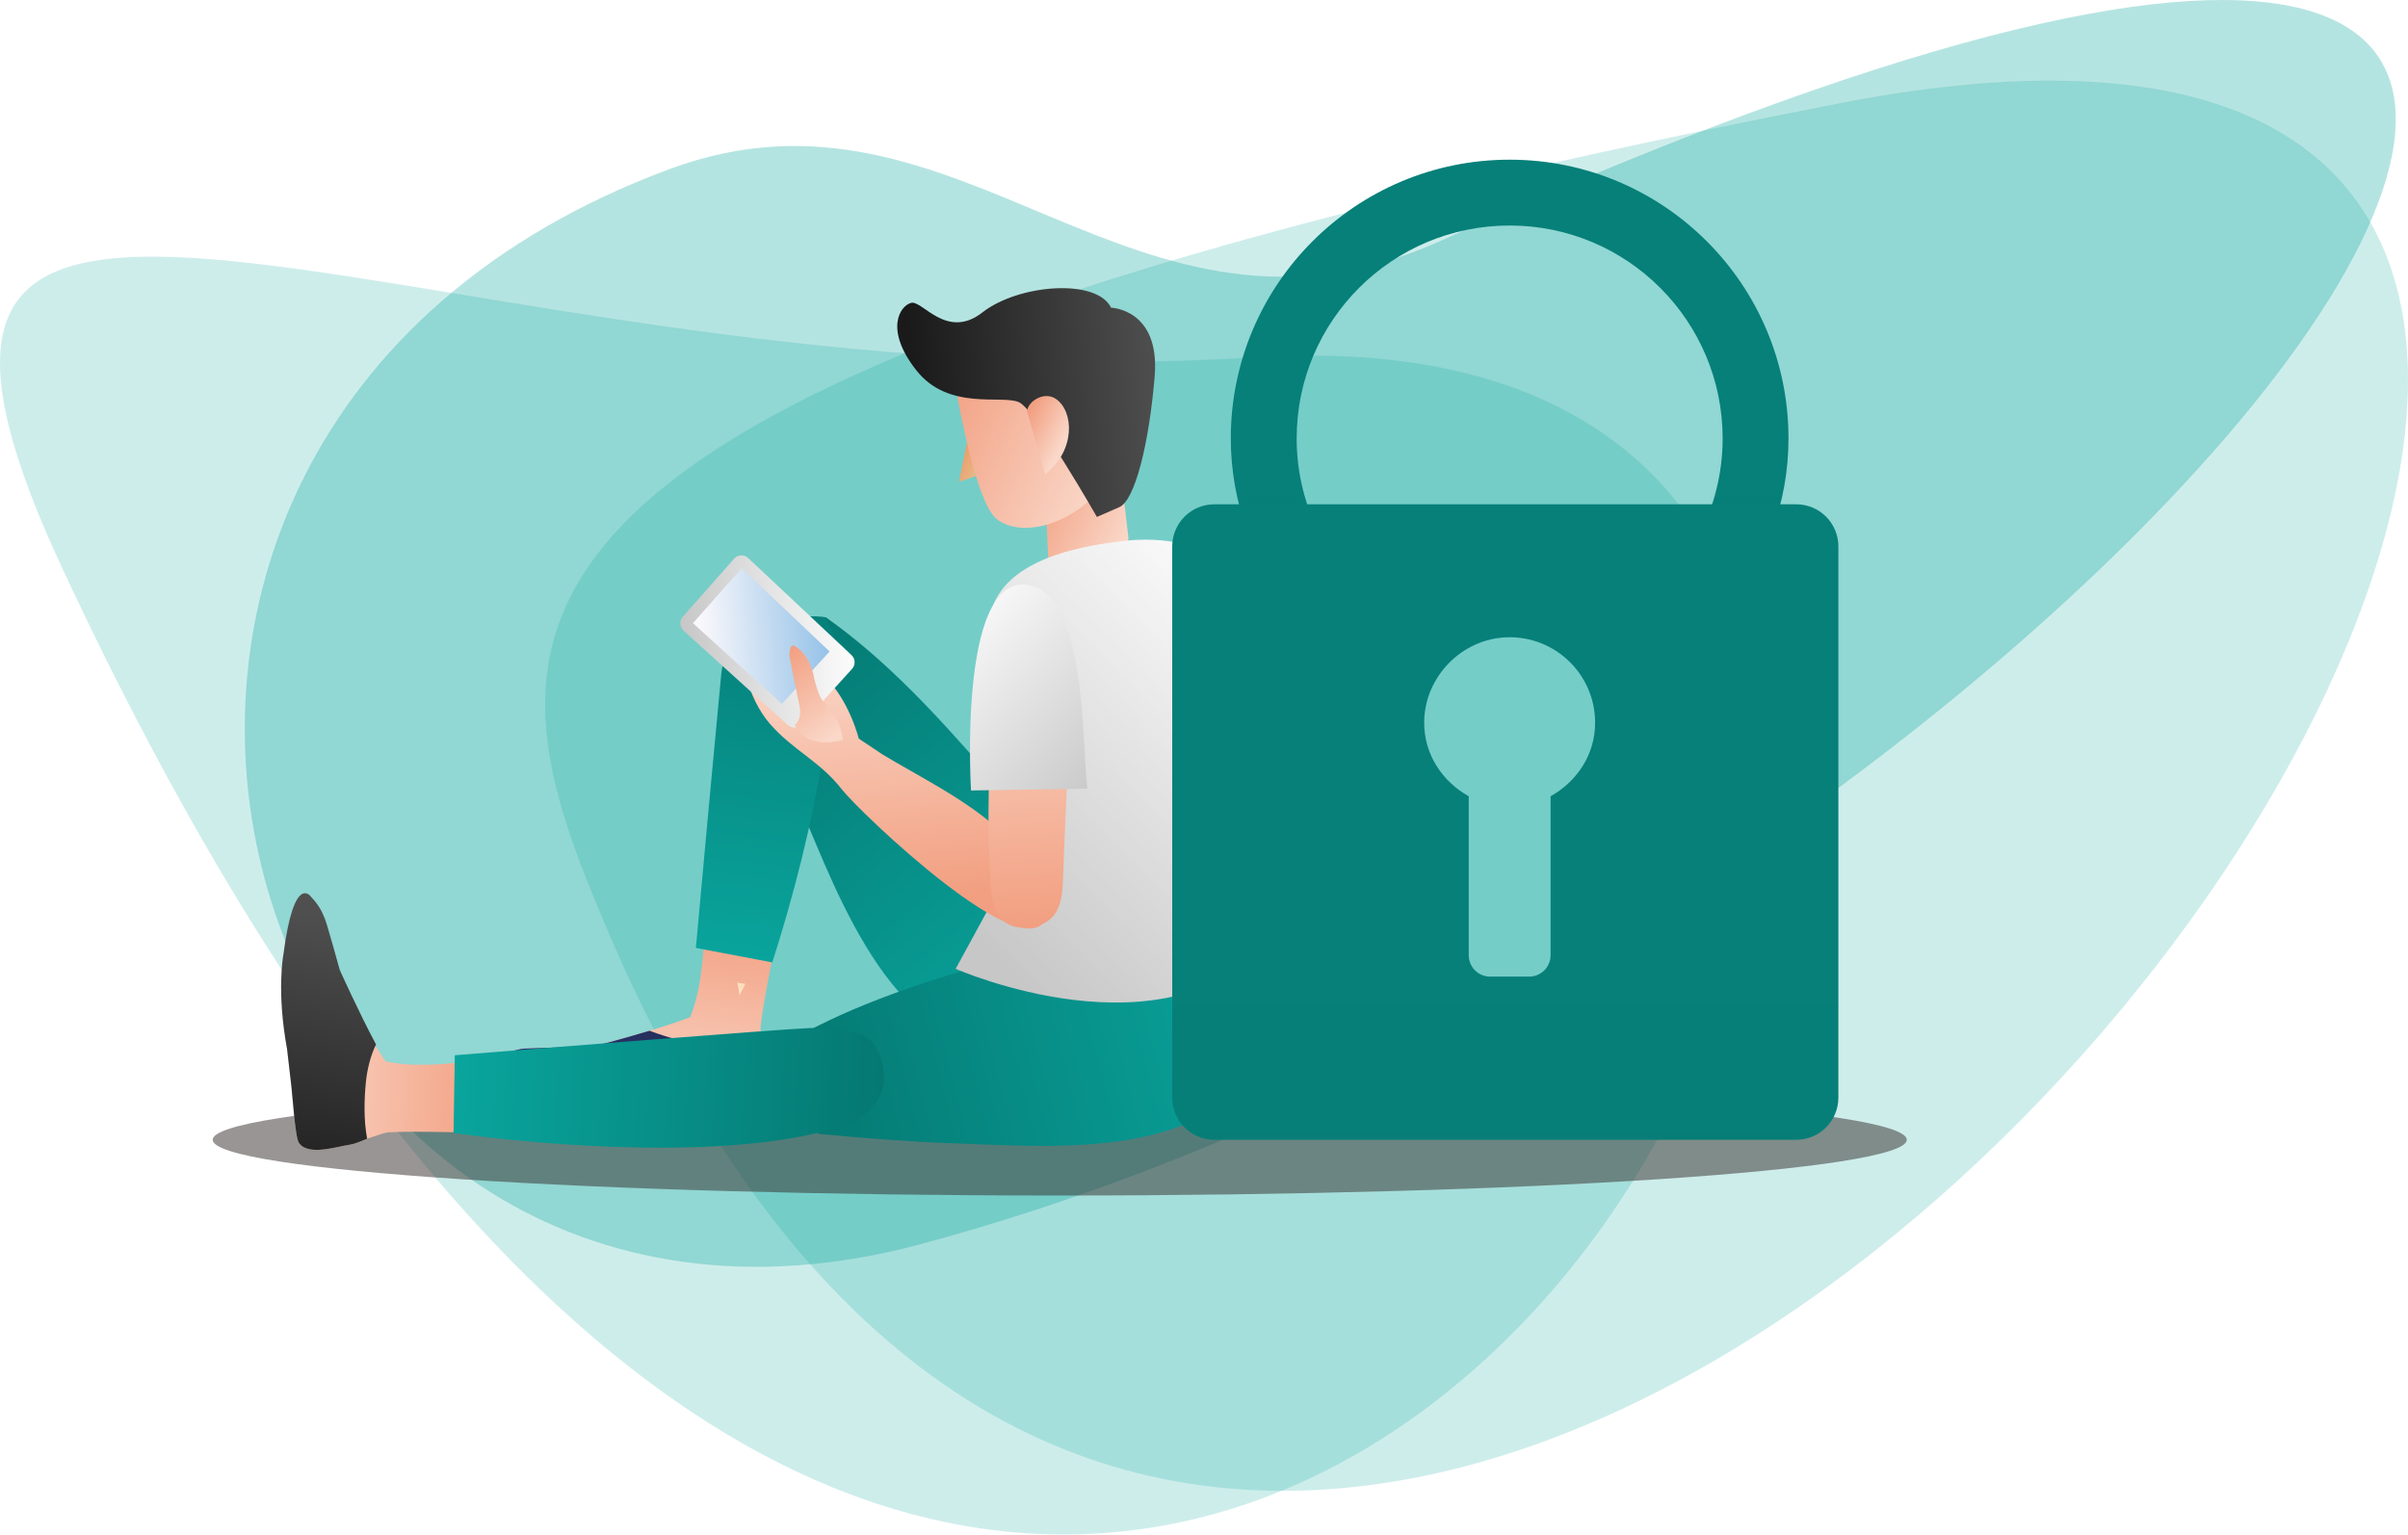
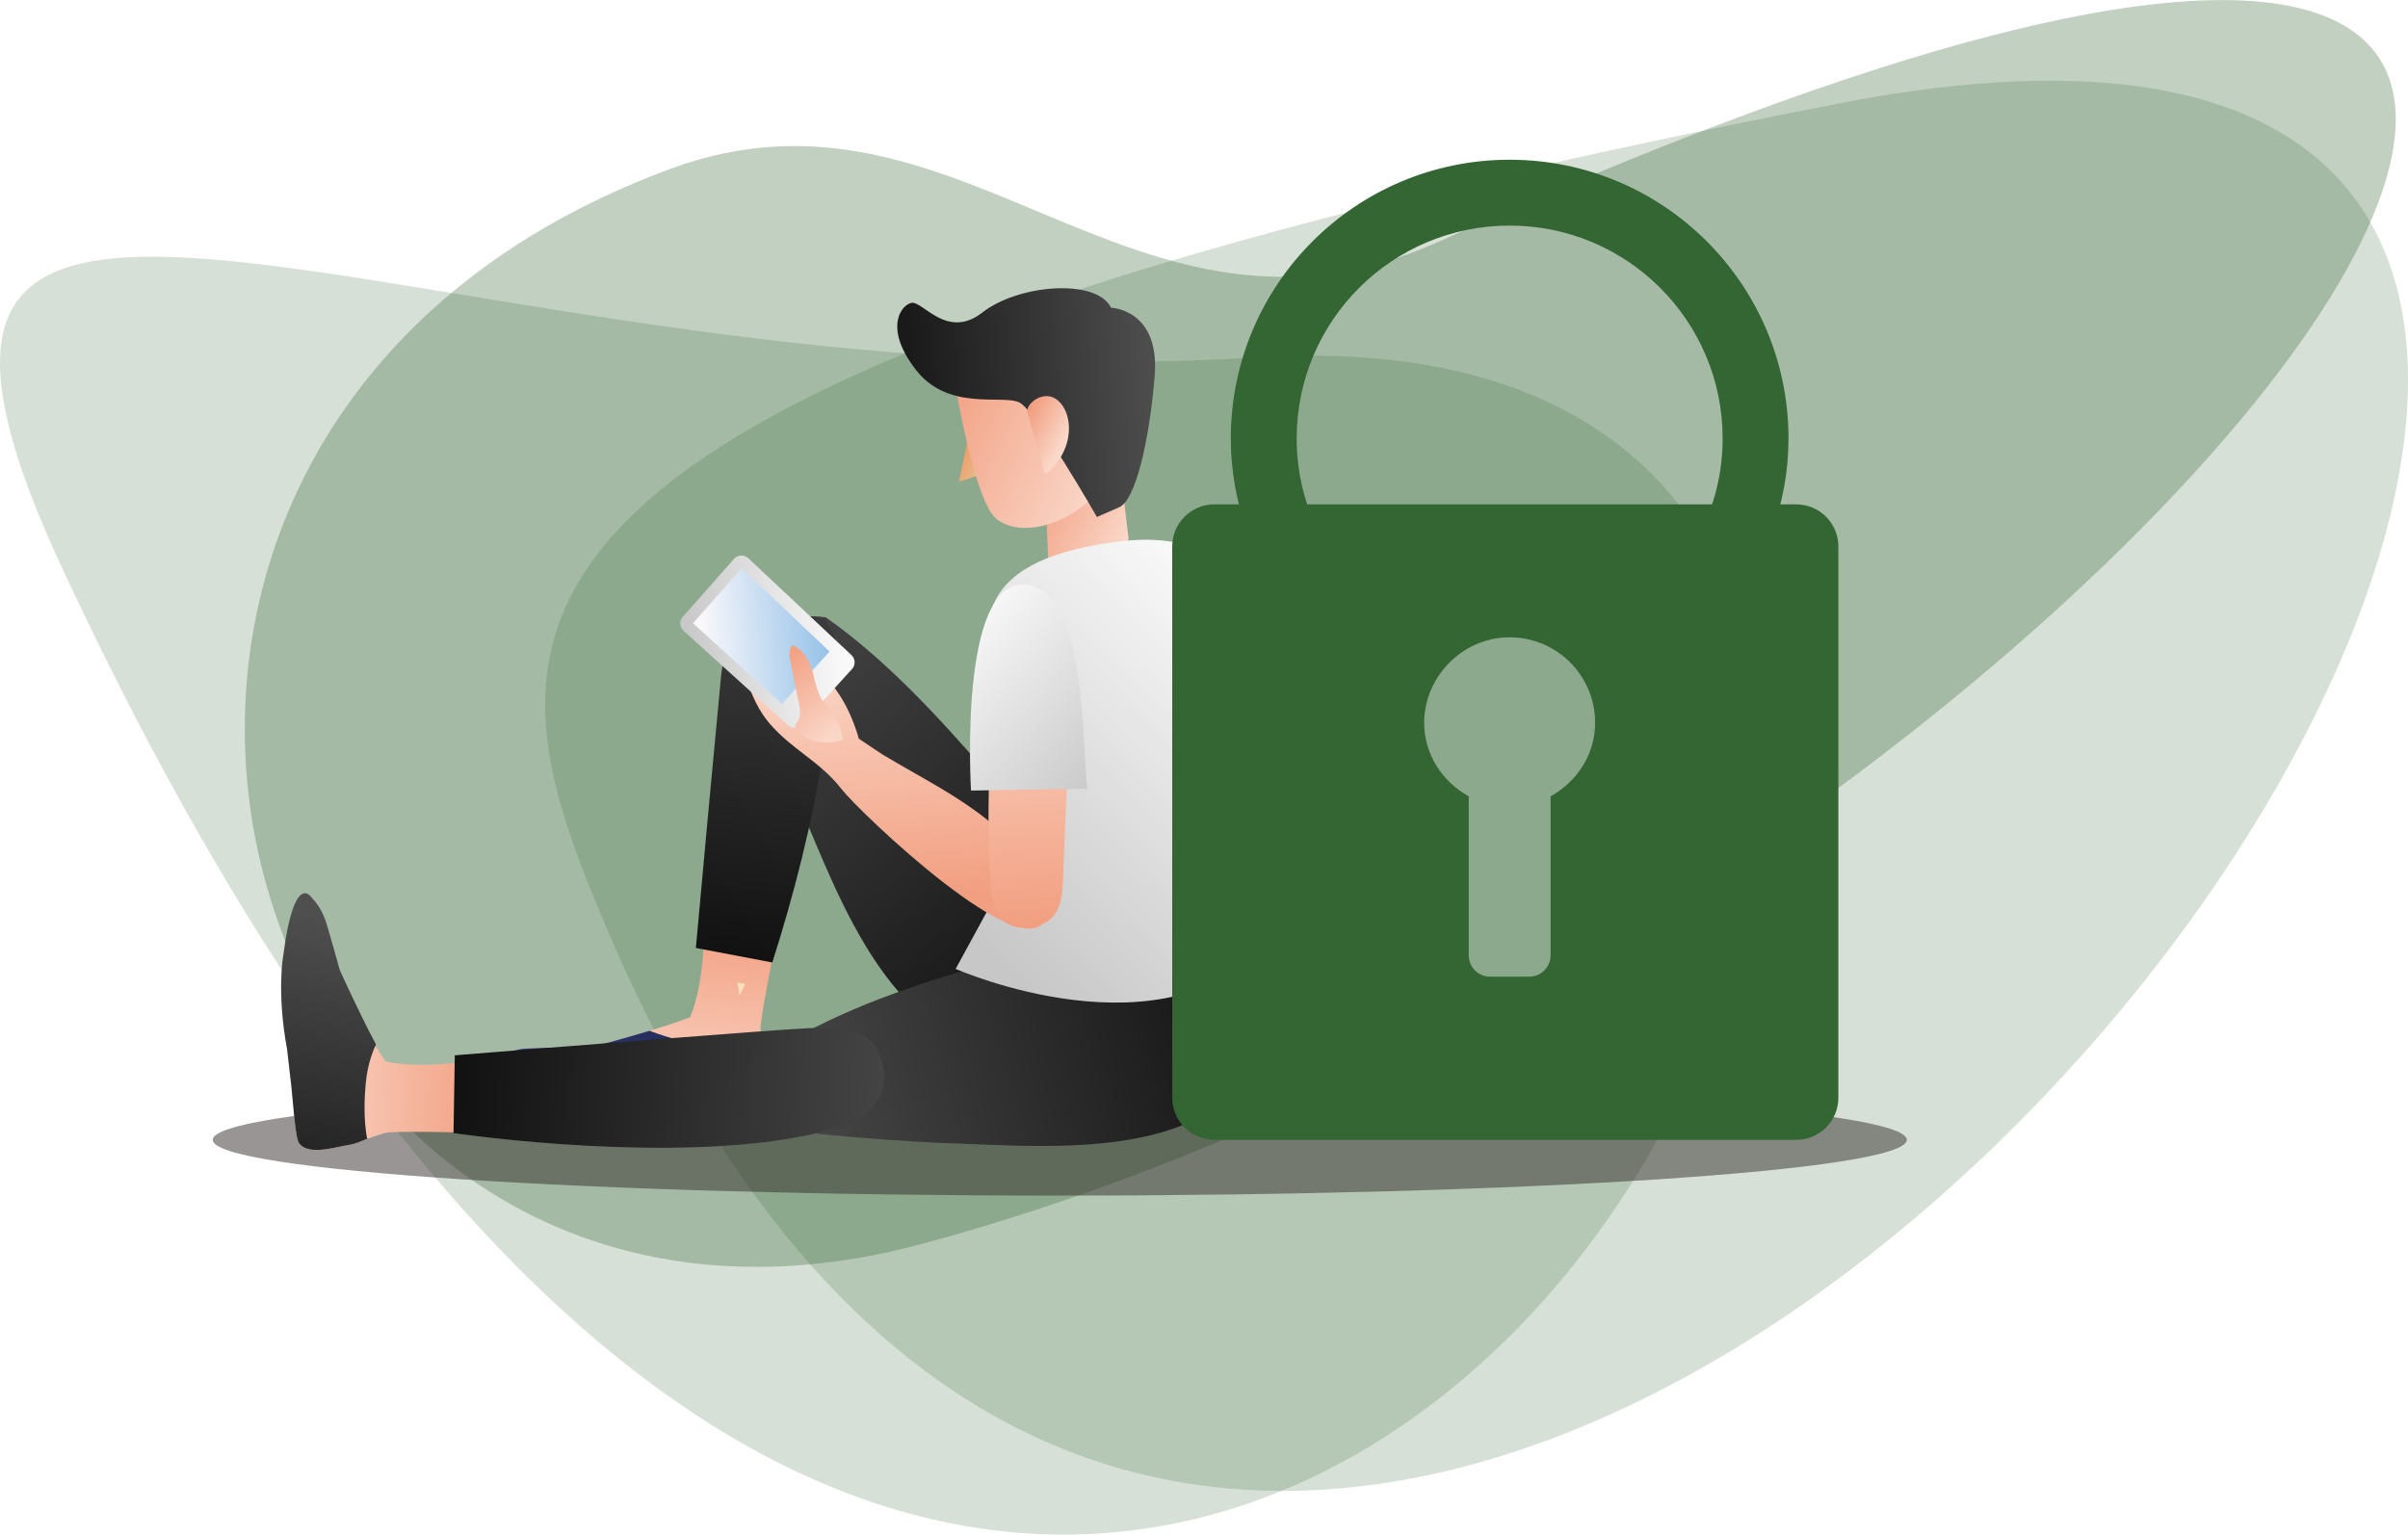
- <svg xmlns="http://www.w3.org/2000/svg" xmlns:xlink="http://www.w3.org/1999/xlink" xml:space="preserve" width="112.634mm" height="71.793mm" version="1.1" style="shape-rendering:geometricPrecision; text-rendering:geometricPrecision; image-rendering:optimizeQuality; fill-rule:evenodd; clip-rule:evenodd" viewBox="0 0 37603.65 23968.66">
+ <svg xmlns="http://www.w3.org/2000/svg" xmlns:xlink="http://www.w3.org/1999/xlink" xml:space="preserve" width="3.092in" height="1.971in" version="1.1" style="shape-rendering:geometricPrecision; text-rendering:geometricPrecision; image-rendering:optimizeQuality; fill-rule:evenodd; clip-rule:evenodd" viewBox="0 0 10383.87 6618.72">
  <defs>
    <style type="text/css">
   
+     .fil24 {fill:#336633}
    .fil6 {fill:#FCE0BE;fill-rule:nonzero}
-     .fil1 {fill:#09A59D;fill-opacity:0.2}
-     .fil0 {fill:#09A59D;fill-opacity:0.302}
+     .fil1 {fill:#336633;fill-opacity:0.2}
+     .fil0 {fill:#336633;fill-opacity:0.302}
    .fil2 {fill:#332C2B;fill-rule:nonzero;fill-opacity:0.502}
-     .fil17 {fill:url(#id0)}
-     .fil25 {fill:url(#id1)}
-     .fil24 {fill:url(#id2)}
-     .fil5 {fill:url(#id3)}
-     .fil13 {fill:url(#id4)}
-     .fil22 {fill:url(#id5)}
+     .fil15 {fill:url(#id0)}
+     .fil14 {fill:url(#id1)}
+     .fil17 {fill:url(#id2)}
+     .fil23 {fill:url(#id3)}
+     .fil9 {fill:url(#id4)}
+     .fil5 {fill:url(#id5)}
    .fil10 {fill:url(#id6)}
    .fil16 {fill:url(#id7)}
-     .fil8 {fill:url(#id8)}
-     .fil19 {fill:url(#id9)}
-     .fil15 {fill:url(#id10)}
-     .fil23 {fill:url(#id11)}
-     .fil18 {fill:url(#id12)}
-     .fil9 {fill:url(#id13)}
-     .fil20 {fill:url(#id14)}
-     .fil14 {fill:url(#id15)}
-     .fil3 {fill:url(#id16)}
+     .fil19 {fill:url(#id8)}
+     .fil20 {fill:url(#id9)}
+     .fil21 {fill:url(#id10)}
+     .fil12 {fill:url(#id11)}
+     .fil3 {fill:url(#id12)}
+     .fil4 {fill:url(#id13)}
+     .fil8 {fill:url(#id14)}
+     .fil22 {fill:url(#id15)}
+     .fil13 {fill:url(#id16)}
    .fil11 {fill:url(#id17)}
-     .fil4 {fill:url(#id18)}
-     .fil7 {fill:url(#id19)}
-     .fil12 {fill:url(#id20)}
-     .fil21 {fill:url(#id21)}
+     .fil7 {fill:url(#id18)}
+     .fil18 {fill:url(#id19)}
   
  </style>
-     <linearGradient id="id0" gradientUnits="userSpaceOnUse" x1="10842.91" y1="10014.84" x2="12930.11" y2="9857.03">
+     <linearGradient id="id0" gradientUnits="userSpaceOnUse" x1="3811.45" y1="2796.86" x2="3905.92" y2="3867.73">
+       <stop offset="0" style="stop-opacity:1; stop-color:#FAD8C9" />
+       <stop offset="1" style="stop-opacity:1; stop-color:#F29F81" />
+     </linearGradient>
+     <linearGradient id="id1" gradientUnits="userSpaceOnUse" x1="4133.55" y1="3978.41" x2="5484.91" y2="2587.81">
+       <stop offset="0" style="stop-opacity:1; stop-color:#C7C7C7" />
+       <stop offset="1" style="stop-opacity:1; stop-color:#FCFCFC" />
+     </linearGradient>
+     <linearGradient id="id2" gradientUnits="userSpaceOnUse" x1="2994.16" y1="2765.5" x2="3570.52" y2="2721.92">
      <stop offset="0" style="stop-opacity:1; stop-color:#FAF8FB" />
      <stop offset="0.051" style="stop-opacity:1; stop-color:#FAF8FB" />
      <stop offset="1" style="stop-opacity:1; stop-color:#95C2E8" />
    </linearGradient>
-     <linearGradient id="id1" gradientUnits="userSpaceOnUse" x1="23506.9" y1="14716.52" x2="23506.9" y2="22638.01">
-       <stop offset="0" style="stop-opacity:1; stop-color:#068079" />
-       <stop offset="1" style="stop-opacity:1; stop-color:#067C75" />
+     <linearGradient id="id3" gradientUnits="userSpaceOnUse" x1="1956.84" y1="4602.04" x2="3801.92" y2="4704.27">
+       <stop offset="0" style="stop-opacity:1; stop-color:#111111" />
+       <stop offset="1" style="stop-opacity:1; stop-color:#444444" />
    </linearGradient>
-     <linearGradient id="id2" gradientUnits="userSpaceOnUse" x1="23574.88" y1="6285.49" x2="23574.88" y2="9230.95">
-       <stop offset="0" style="stop-opacity:1; stop-color:#068079" />
-       <stop offset="1" style="stop-opacity:1; stop-color:#067F78" />
+     <linearGradient id="id4" gradientUnits="userSpaceOnUse" x1="4255.28" y1="2014.32" x2="4133.57" y2="1955.82">
+       <stop offset="0" style="stop-opacity:1; stop-color:#E5C094" />
+       <stop offset="1" style="stop-opacity:1; stop-color:#EE9962" />
    </linearGradient>
-     <linearGradient id="id3" gradientUnits="userSpaceOnUse" x1="9875.42" y1="17328.85" x2="10254.02" y2="14192.96">
-       <stop offset="0" style="stop-opacity:1; stop-color:#FAD8C9" />
-       <stop offset="1" style="stop-opacity:1; stop-color:#F29F81" />
+     <linearGradient id="id5" gradientUnits="userSpaceOnUse" xlink:href="#id0" x1="2726.99" y1="4785.18" x2="2831.55" y2="3919.26">
+   </linearGradient>
+     <linearGradient id="id6" gradientUnits="userSpaceOnUse" xlink:href="#id0" x1="4908.11" y1="2238.09" x2="4496.56" y2="2044.14">
+   </linearGradient>
+     <linearGradient id="id7" gradientUnits="userSpaceOnUse" xlink:href="#id1" x1="2946.03" y1="2794.67" x2="3672.19" y2="2739.79">
+   </linearGradient>
+     <linearGradient id="id8" gradientUnits="userSpaceOnUse" xlink:href="#id0" x1="4388.9" y1="2769.18" x2="4479.02" y2="3987.91">
+   </linearGradient>
+     <linearGradient id="id9" gradientUnits="userSpaceOnUse" xlink:href="#id1" x1="4794.55" y1="3385.52" x2="4048.83" y2="2687.96">
+   </linearGradient>
+     <linearGradient id="id10" gradientUnits="userSpaceOnUse" xlink:href="#id0" x1="1251.07" y1="4489.7" x2="2136.1" y2="4538.8">
+   </linearGradient>
+     <linearGradient id="id11" gradientUnits="userSpaceOnUse" x1="4970.85" y1="1731.67" x2="3948.22" y2="1810.96">
+       <stop offset="0" style="stop-opacity:1; stop-color:#4D4D4D" />
+       <stop offset="1" style="stop-opacity:1; stop-color:#1A1A1A" />
    </linearGradient>
-     <linearGradient id="id4" gradientUnits="userSpaceOnUse" xlink:href="#id3" x1="16573.63" y1="6970.77" x2="15956.86" y2="6645.86">
+     <linearGradient id="id12" gradientUnits="userSpaceOnUse" xlink:href="#id3" x1="4562.41" y1="4430.5" x2="3240.09" y2="2841.84">
  </linearGradient>
-     <linearGradient id="id5" gradientUnits="userSpaceOnUse" x1="5481.43" y1="14374.91" x2="4857.12" y2="17894.27">
+     <linearGradient id="id13" gradientUnits="userSpaceOnUse" xlink:href="#id3" x1="5491.17" y1="4285.74" x2="3515.54" y2="4789.99">
+   </linearGradient>
+     <linearGradient id="id14" gradientUnits="userSpaceOnUse" xlink:href="#id3" x1="3200.27" y1="4135.07" x2="3421.5" y2="2350.69">
+   </linearGradient>
+     <linearGradient id="id15" gradientUnits="userSpaceOnUse" x1="1513.64" y1="3969.49" x2="1341.24" y2="4941.32">
      <stop offset="0" style="stop-opacity:1; stop-color:#4F4F4F" />
      <stop offset="1" style="stop-opacity:1; stop-color:#262626" />
    </linearGradient>
-     <linearGradient id="id6" gradientUnits="userSpaceOnUse" xlink:href="#id3" x1="17773.98" y1="8104.91" x2="16283.64" y2="7402.58">
+     <linearGradient id="id16" gradientUnits="userSpaceOnUse" xlink:href="#id0" x1="4576.65" y1="1924.91" x2="4406.32" y2="1835.19">
  </linearGradient>
-     <linearGradient id="id7" gradientUnits="userSpaceOnUse" x1="10668.63" y1="10120.44" x2="13298.33" y2="9921.73">
-       <stop offset="0" style="stop-opacity:1; stop-color:#C7C7C7" />
-       <stop offset="1" style="stop-opacity:1; stop-color:#FCFCFC" />
-     </linearGradient>
-     <linearGradient id="id8" gradientUnits="userSpaceOnUse" x1="11589.31" y1="14974.52" x2="12390.53" y2="8512.62">
-       <stop offset="0" style="stop-opacity:1; stop-color:#09A49C" />
-       <stop offset="1" style="stop-opacity:1; stop-color:#057973" />
-     </linearGradient>
-     <linearGradient id="id9" gradientUnits="userSpaceOnUse" xlink:href="#id3" x1="15893.76" y1="10028.1" x2="16220.07" y2="14441.62">
+     <linearGradient id="id17" gradientUnits="userSpaceOnUse" xlink:href="#id0" x1="4836.75" y1="1947.64" x2="4077.53" y2="1603.71">
  </linearGradient>
-     <linearGradient id="id10" gradientUnits="userSpaceOnUse" xlink:href="#id3" x1="13802.58" y1="10128.35" x2="14144.72" y2="14006.4">
-   </linearGradient>
-     <linearGradient id="id11" gradientUnits="userSpaceOnUse" x1="7086.42" y1="16665.61" x2="13768.1" y2="17035.82">
-       <stop offset="0" style="stop-opacity:1; stop-color:#09A59D" />
-       <stop offset="1" style="stop-opacity:1; stop-color:#057872" />
-     </linearGradient>
-     <linearGradient id="id12" gradientUnits="userSpaceOnUse" xlink:href="#id3" x1="13062.79" y1="11490.19" x2="12126.85" y2="10265.8">
-   </linearGradient>
-     <linearGradient id="id13" gradientUnits="userSpaceOnUse" x1="15409.87" y1="7294.57" x2="14969.15" y2="7082.71">
-       <stop offset="0" style="stop-opacity:1; stop-color:#E5C094" />
-       <stop offset="1" style="stop-opacity:1; stop-color:#EE9962" />
-     </linearGradient>
-     <linearGradient id="id14" gradientUnits="userSpaceOnUse" xlink:href="#id7" x1="17362.73" y1="12260.13" x2="14662.23" y2="9734.03">
-   </linearGradient>
-     <linearGradient id="id15" gradientUnits="userSpaceOnUse" xlink:href="#id7" x1="14969.08" y1="14407.23" x2="19862.79" y2="9371.33">
-   </linearGradient>
-     <linearGradient id="id16" gradientUnits="userSpaceOnUse" xlink:href="#id8" x1="16522.11" y1="16044.37" x2="11733.5" y2="10291.24">
-   </linearGradient>
-     <linearGradient id="id17" gradientUnits="userSpaceOnUse" xlink:href="#id3" x1="17515.57" y1="7053.1" x2="14766.13" y2="5807.61">
-   </linearGradient>
-     <linearGradient id="id18" gradientUnits="userSpaceOnUse" x1="19885.46" y1="15520.18" x2="12730.97" y2="17346.24">
-       <stop offset="0" style="stop-opacity:1; stop-color:#09A49C" />
-       <stop offset="1" style="stop-opacity:1; stop-color:#057A74" />
-     </linearGradient>
-     <linearGradient id="id19" gradientUnits="userSpaceOnUse" x1="7921.73" y1="16381.03" x2="11952.18" y2="16891.23">
+     <linearGradient id="id18" gradientUnits="userSpaceOnUse" x1="2187.51" y1="4523.46" x2="3300.47" y2="4664.33">
      <stop offset="0" style="stop-opacity:1; stop-color:#2C357E" />
      <stop offset="1" style="stop-opacity:1; stop-color:#222A44" />
    </linearGradient>
-     <linearGradient id="id20" gradientUnits="userSpaceOnUse" x1="18001.2" y1="6270.94" x2="14297.93" y2="6558.05">
-       <stop offset="0" style="stop-opacity:1; stop-color:#4D4D4D" />
-       <stop offset="1" style="stop-opacity:1; stop-color:#1A1A1A" />
-     </linearGradient>
-     <linearGradient id="id21" gradientUnits="userSpaceOnUse" xlink:href="#id3" x1="4530.57" y1="16258.77" x2="7735.57" y2="16436.61">
+     <linearGradient id="id19" gradientUnits="userSpaceOnUse" xlink:href="#id0" x1="3607.14" y1="3172.91" x2="3348.71" y2="2834.8">
  </linearGradient>
  </defs>
  <g id="Layer_x0020_1">
-     <g id="_3032895324640">
-       <path class="fil0" d="M14368.77 19435.99c-10679.85,2861.62 -15335.95,-12569.21 -3904.99,-16797.85 4574.31,-1692.15 7221.46,3291.76 12016.55,1131.27 28308.1,-12754.37 11066.56,10527.81 -8111.56,15666.57z" />
-       <path class="fil1" d="M28733.74 1611.66c-22082.6,4293.03 -21273.47,8121.54 -19295.97,12802.91 11527.18,27288.4 43584.23,-17524.72 19295.97,-12802.91z" />
-       <path class="fil1" d="M19597.1 5581.45c-12615.12,789.67 -22845.73,-5787.81 -18635.03,3271.4 16911.06,36384.04 38383.57,-4507.6 18635.03,-3271.4z" />
-       <g>
-         <path class="fil2" d="M29776.67 17802.92c0,481.02 -5922.32,870.83 -13227.68,870.83 -7305.39,0 -13227.68,-389.81 -13227.68,-870.83 0,-481.02 5922.29,-871 13227.68,-871 7305.36,0 13227.68,389.98 13227.68,871z" />
-         <path class="fil3" d="M12896.56 9641.86c947.79,669.02 1747.34,1544.72 2506.16,2415.56 376.92,432.61 1509.07,2223.79 1854.11,2683.08 653.42,869.63 347.65,855.81 -820.75,1479.65 -147.8,78.86 -309.52,127.73 -476.15,144.73 -1961.71,199.55 -2867.6,-2371.25 -3457.09,-3753.62 -255.87,-600.24 -532.64,-1342.14 -750.38,-1957.44 169.77,-1096.79 1144.09,-1011.95 1144.09,-1011.95z" />
-         <path class="fil4" d="M12354.88 16246.78c1006.78,-576.57 2138.15,-931.53 3248.16,-1251.53 551.26,-159.02 2652.86,-428.67 3214.91,-547.59 1064.34,-225.05 922.61,46.41 994.66,1368.85 8.98,167.16 -14.86,334.56 -69.94,492.84 -647.62,1862.29 -3360.44,1597.81 -4862.36,1548.33 -652.19,-21.53 -1441.56,-83.93 -2091.15,-146.43 -922.45,-616.97 -434.28,-1464.46 -434.28,-1464.46z" />
-         <path class="fil5" d="M11964.6 16666.37c1.34,-96.82 -26.41,-197.71 -46.87,-294.83 -5.94,-27.61 -45.67,-294.7 -42.67,-323.81 44.3,-422.6 286.05,-1572.47 286.05,-1572.47l-1158.72 -182.42c0,0 20.97,1028.95 -227.42,1596.3l1.37 0.33c-554.3,210.9 -1525.16,459.89 -1525.16,459.89 0,0 -1060.06,19.26 -1117.89,35.05 -57.66,15.62 -197.84,33.09 -372.05,152.84 0,0 -159.48,250.19 1105.13,640.77 0,0 541.55,204.25 1458.96,192.74 196.68,11.05 393.48,22.13 590.16,33.19 202.12,11.25 804.03,78.46 890.53,32.05 33.39,-18.06 57.22,-37.79 74.18,-59.66 131.41,-167.5 81.06,-508.46 84.4,-709.98z" />
-         <path class="fil6" d="M11513.79 15347.91c14.22,66.34 25.34,133.08 34.29,200.31 31.55,-59.49 62.2,-119.75 91.94,-180.28l-126.23 -20.03z" />
-         <path class="fil7" d="M11917.73 16371.55c-3.54,-15.92 -18.23,-112.14 -29.48,-195.91 -47.77,17.59 -94.95,33.99 -140.82,49.31 -530.6,176.94 -1062.17,74.38 -1574.57,-114.08l-27.48 -11.68c-455.81,137.65 -894.2,250.06 -894.2,250.06 0,0 -1060.06,19.4 -1117.89,35.19 -57.66,15.62 -197.84,33.09 -372.05,152.84 0,0 -159.48,250.19 1105.13,640.77 0,0 541.55,204.25 1458.96,192.74 196.68,11.05 393.48,22.13 590.16,33.19 202.12,11.25 804.03,78.46 890.53,32.05 33.39,-18.06 57.22,-37.79 74.18,-59.66 131.41,-167.5 81.06,-508.46 84.4,-709.98 1.34,-96.82 -26.41,-197.71 -46.87,-294.83z" />
-         <path class="fil8" d="M12295.85 9633.51l-9.41 -0.3c-526.53,-15.92 -974.03,381.33 -1024.24,905.75 -123.06,1283.08 -296.97,3183.36 -395.45,4267.23l1193.61 226.25c342.17,-1070.08 619.57,-2169.9 799.05,-3280.65 78.16,-482.52 158.72,-1277.47 177.21,-1765.8 3.37,-90.31 -144.73,-245.35 -140.05,-344.14 -243.35,-34.75 -337.6,-0.3 -600.71,-8.35z" />
-         <polygon class="fil9" points="15140.08,6727.22 15361.13,7396.1 14975.56,7523.57 " />
-         <path class="fil10" d="M16308.61 7368.16c12.32,218.21 66.04,1502.72 66.04,1502.72 142.76,139.15 784.93,144.89 1036.96,-103.2 200.61,-197.44 210.93,-361.9 210.93,-361.9l-220.01 -1865.19 -1093.92 827.56z" />
-         <path class="fil11" d="M17200.85 5129.68l120.66 661.77 183.75 1009.52 51.75 283.91c-565.55,1152.64 -1631.06,1350.48 -2007.38,1008.31 -376.16,-342.04 -691.95,-2434.52 -691.95,-2434.52l2343.18 -529z" />
-         <path class="fil12" d="M17129.23 8074.23c0,0 -949.42,-1666.28 -1214.84,-1790.84 -265.38,-124.56 -1101.93,142.49 -1606.92,-501.65 -498.48,-635.66 -254.03,-1004.54 -79.36,-1051.12 174.34,-46.61 555.24,585.38 1112.85,149.63 567.39,-443.56 1786.17,-535.81 2009.35,-74.18 0,0 768.57,19.86 681.17,1072.48 -87.4,1052.62 -308.92,1948.49 -557.51,2045.14l-344.74 150.54z" />
-         <path class="fil13" d="M16489.96 6231.51c278.74,191.2 313.32,801.76 -168.6,1176.28l-283.28 -984.94c15.29,-156.45 268.55,-317.13 451.88,-191.33z" />
-         <path class="fil14" d="M17541.08 8450.25c-724.6,85.13 -1864.02,297.7 -2074.02,1133.34 -111.98,445.2 -96.35,921.35 -16.26,1370.65 62.7,352.49 120.36,705.91 162.09,1061.87 70.24,601.54 154.64,1278.74 -10.32,1872.2l-679.2 1244.39c0,0 3297.77,1455.05 4933.1,-472.01 0,0 -103.8,-4799.09 -870.23,-5923.19 -93.18,-136.75 -327.18,-197.74 -473.58,-234 -323.67,-80.13 -649.45,-91.18 -971.59,-53.25z" />
-         <path class="fil15" d="M11583.9 10272.21c0,0 78.12,620.57 441.83,1036.53 363.7,416.22 779.06,581.01 1120.02,1020.6 267.95,345.51 2934.2,2903.09 3205.49,1970.82 35.52,-122.16 -8.35,-252.23 -56.72,-369.95 -452.51,-1102.4 -1554.57,-1568.86 -2517.85,-2148.8l-365.54 -244.45c0,0 -158.58,-628.09 -544.29,-974.33l-1282.95 -290.42z" />
-         <path class="fil16" d="M11463.25 8727.59l-801.32 906.69c-56.02,63.43 -50.55,159.78 11.95,216.51l1628.05 1474.01c63.13,57.22 160.52,52.55 217.71,-10.62l786.2 -866.16c56.62,-62.2 52.78,-158.42 -8.65,-216.04l-1612.73 -1514.68c-63.4,-59.66 -163.59,-54.92 -221.21,10.28z" />
-         <polygon class="fil17" points="10821.67,9733.97 12210.12,10995.38 12954.25,10175.66 11580.96,8874.95 " />
-         <path class="fil18" d="M12410.7 11321.16c0,0 121.72,-73.72 71.61,-304.84 -50.08,-231.1 -156.28,-776.45 -156.28,-776.45 0,0 1.7,-194.81 78.76,-152.07 77.22,42.97 243.85,163.46 308.32,501.85 0,0 67.11,291.02 141.92,365.67 74.92,74.65 270.66,277.84 306.01,599.37 0,0 -548.83,185.12 -750.34,-233.53z" />
-         <path class="fil19" d="M16465.66 14286.48c112.01,-149.6 128.53,-361.73 135.98,-585.59 18.36,-544.72 45.07,-1088.41 69.21,-1632.39 10.75,-242.31 21.37,-484.83 29.58,-727.31 16.39,-495.28 50.08,-1222.85 -598.17,-1341.4 -147.63,-27.01 -338.83,81.96 -430.78,182.85 -69.04,75.75 -111.54,181.05 -137.78,299.74 -55.85,251.86 -39.29,563.98 -51.61,782.66 -24.87,449 -41.9,899.34 -44.9,1350.65 -1.97,289.95 -0.3,580.38 15.32,871.27 12.75,239.44 4.71,541.88 114.71,765.67 117.28,239.04 406.5,275 621.37,213.64 128.97,-36.69 216.84,-99.22 277.07,-179.78z" />
-         <path class="fil20" d="M16979.77 12318.12c-89.21,-672.09 5.01,-3087.01 -957.64,-3185.5 -1064.9,-109.1 -858.55,3214.48 -858.55,3214.48l1816.18 -28.98z" />
-         <path class="fil21" d="M5455.82 17880.61c95.75,-14.89 190.47,-59.49 282.54,-96.22 26.24,-10.45 282.71,-95.15 311.86,-97.09 424.1,-28.28 1598.27,14.39 1598.27,14.39l-17.33 -1172.77c0,0 -1010.42,195.71 -1611.79,47.31l0 1.37c-302.24,-510.3 -958.54,-1206.02 -958.54,-1206.02 0,0 -222.42,-567.66 -247.76,-621.98 -25.37,-54.18 156.58,-186.63 8.95,-337.96 0,0 -28.68,-785.23 -198.34,527.36 0,0 -308.18,544.29 -140.82,1446.2 22.64,195.77 45.2,391.48 67.84,587.22 23.07,200.92 59.19,805.6 119.72,882.85 23.5,30.01 47.04,50.08 71.48,63.1 187.53,100.89 514.67,-6.68 713.92,-37.76z" />
-         <path class="fil22" d="M5732.93 17786.67c-55.12,-295.9 -45.5,-617.1 -19.46,-882.68 18.7,-189.96 68.44,-403.47 158.15,-590.26 -272.66,-510 -564.79,-1160.79 -564.79,-1160.79 0,0 -207.09,-745.67 -232.46,-799.99 -25.17,-54.35 -66.3,-189.36 -213.97,-340.67 0,0 -265.98,-410.14 -435.62,902.42 0,0 -109.27,568.59 58.09,1470.51 22.64,195.77 45.2,391.48 67.67,587.22 23.24,200.92 59.36,805.6 119.89,882.85 23.5,30.01 47.04,50.08 71.48,63.1 187.53,100.89 514.67,-6.68 713.92,-37.76 93.78,-14.59 186.53,-57.69 277.1,-93.95z" />
-         <path class="fil23" d="M7082.21 17697.29c1382.17,192.57 4417.3,456.45 6131.68,-129.27 269.46,-92.11 558.54,-366.01 588.76,-662.34 23.17,-229.16 -71.91,-565.09 -269.06,-703.6 -162.79,-114.45 -703.17,-152.67 -891.33,-144.19 -532.6,24.14 -3933.27,295.3 -5540.02,424.57l-20.03 1214.84z" />
-         <path class="fil24" d="M21609.69 9519.1c-821.56,-605.58 -1360.8,-1571.9 -1360.8,-2670.66 0,-1836.95 1489,-3325.98 3326.15,-3325.98 1836.78,0 3325.98,1489.04 3325.98,3325.98 0,1098.76 -539.45,2065.07 -1360.8,2670.66l1450.61 0c579.21,-739.29 938.54,-1658.5 938.54,-2670.66 0,-2404.77 -1949.56,-4354.33 -4354.33,-4354.33 -2404.94,0 -4354.7,1949.56 -4354.7,4354.33 0,1012.15 359.5,1931.36 938.54,2670.66l1450.81 0z" />
-         <path class="fil25" d="M24214.18 12437.51l0 2482.93c0,184.36 -149.67,333.99 -334.02,333.99l-610.29 0c-184.52,0 -333.96,-149.63 -333.96,-333.99l0 -2482.93c-410.31,-229.26 -698.63,-652.46 -695.62,-1156.71 4.14,-707.71 586.95,-1305.85 1294.23,-1326.68 755.95,-22.27 1375.22,583.31 1375.22,1334.26 0,500.89 -287.55,921.08 -695.56,1149.14zm3836.58 -4560.52l-9087.59 0c-363.1,0 -657.5,294.36 -657.5,657.3l0 8610.84c0,363.4 294.4,657.8 657.5,657.8l9087.59 0c362.94,0 657.5,-294.4 657.5,-657.8l0 -8610.84c0,-362.94 -294.56,-657.3 -657.5,-657.3z" />
-       </g>
+     <g id="_1886396452928">
+       <path class="fil0" d="M3967.79 5367.05c-2949.13,790.21 -4234.87,-3470.85 -1078.32,-4638.56 1263.15,-467.27 1994.13,908.99 3318.25,312.39 7817,-3522 3055.92,2907.15 -2239.93,4326.17z" />
+       <path class="fil1" d="M7934.53 445.05c-6097.89,1185.47 -5874.46,2242.68 -5328.4,3535.39 3183.12,7535.42 12035.36,-4839.27 5328.4,-3535.39z" />
+       <path class="fil1" d="M5411.55 1541.27c-3483.54,218.05 -6308.63,-1598.26 -5145.88,903.36 4669.82,10047.09 10599.24,-1244.72 5145.88,-903.36z" />
+       <path class="fil2" d="M8222.53 4916.09c0,132.83 -1635.38,240.48 -3652.69,240.48 -2017.31,0 -3652.69,-107.65 -3652.69,-240.48 0,-132.82 1635.38,-240.51 3652.69,-240.51 2017.31,0 3652.69,107.69 3652.69,240.51z" />
+       <path class="fil3" d="M3561.26 2662.49c261.71,184.75 482.5,426.57 692.05,667.04 104.08,119.47 416.71,614.08 511.99,740.91 180.43,240.14 95.99,236.32 -226.66,408.59 -40.81,21.79 -85.47,35.27 -131.49,39.96 -541.7,55.1 -791.86,-654.8 -954.64,-1036.52 -70.65,-165.75 -147.08,-370.62 -207.21,-540.52 46.89,-302.87 315.94,-279.46 315.94,-279.46z" />
+       <path class="fil4" d="M3411.67 4486.39c278.03,-159.22 590.44,-257.23 896.96,-345.61 152.21,-43.9 732.56,-118.37 887.77,-151.21 293.89,-62.15 254.76,12.81 274.66,378 2.47,46.16 -4.1,92.38 -19.31,136.09 -178.84,514.26 -927.96,441.22 -1342.7,427.56 -180.1,-5.95 -398.07,-23.17 -577.45,-40.43 -254.72,-170.38 -119.93,-404.4 -119.93,-404.4z" />
+       <path class="fil5" d="M3303.91 4602.25c0.36,-26.73 -7.3,-54.6 -12.96,-81.42 -1.64,-7.61 -12.61,-81.37 -11.78,-89.41 12.23,-116.71 78.99,-434.22 78.99,-434.22l-319.96 -50.38c0,0 5.78,284.14 -62.81,440.81l0.38 0.09c-153.07,58.23 -421.16,127 -421.16,127 0,0 -292.73,5.31 -308.69,9.68 -15.93,4.31 -54.64,9.13 -102.75,42.2 0,0 -44.05,69.1 305.17,176.95 0,0 149.54,56.4 402.88,53.22 54.31,3.04 108.65,6.11 162.96,9.16 55.81,3.11 222.03,21.67 245.92,8.86 9.21,-5 15.8,-10.44 20.49,-16.49 36.29,-46.24 22.37,-140.4 23.31,-196.05z" />
+       <path class="fil6" d="M3179.42 4238.18c3.93,18.31 6.99,36.75 9.47,55.31 8.71,-16.43 17.17,-33.06 25.4,-49.79l-34.86 -5.53z" />
+       <path class="fil7" d="M3290.96 4520.83c-0.97,-4.39 -5.04,-30.96 -8.13,-54.08 -13.19,4.85 -26.23,9.39 -38.89,13.6 -146.52,48.87 -293.3,20.54 -434.8,-31.49l-7.59 -3.24c-125.87,38.01 -246.92,69.06 -246.92,69.06 0,0 -292.73,5.35 -308.69,9.72 -15.93,4.31 -54.64,9.13 -102.75,42.2 0,0 -44.05,69.1 305.17,176.95 0,0 149.54,56.4 402.88,53.22 54.31,3.04 108.65,6.11 162.96,9.16 55.81,3.11 222.03,21.67 245.92,8.86 9.21,-5 15.8,-10.44 20.49,-16.49 36.29,-46.24 22.37,-140.4 23.31,-196.05 0.36,-26.73 -7.3,-54.6 -12.96,-81.42z" />
+       <path class="fil8" d="M3395.38 2660.19l-2.6 -0.08c-145.39,-4.4 -268.97,105.31 -282.83,250.12 -33.99,354.31 -82,879.05 -109.21,1178.35l329.6 62.48c94.5,-295.49 171.09,-599.19 220.65,-905.91 21.59,-133.24 43.84,-352.77 48.94,-487.62 0.93,-24.93 -39.96,-67.75 -38.67,-95.04 -67.21,-9.6 -93.24,-0.08 -165.88,-2.3z" />
+       <polygon class="fil9" points="4180.79,1857.66 4241.83,2042.36 4135.35,2077.56 " />
+       <path class="fil10" d="M4503.46 2034.65c3.4,60.26 18.23,414.95 18.23,414.95 39.42,38.43 216.75,40.02 286.34,-28.49 55.4,-54.52 58.25,-99.94 58.25,-99.94l-60.75 -515.05 -302.08 228.53z" />
+       <path class="fil11" d="M4749.84 1416.52l33.31 182.74 50.74 278.77 14.29 78.39c-156.17,318.28 -450.4,372.92 -554.31,278.44 -103.87,-94.44 -191.08,-672.27 -191.08,-672.27l647.05 -146.07z" />
+       <path class="fil12" d="M4730.06 2229.62c0,0 -262.18,-460.13 -335.46,-494.53 -73.29,-34.4 -304.3,39.36 -443.74,-138.52 -137.65,-175.53 -70.14,-277.39 -21.92,-290.26 48.15,-12.86 153.32,161.65 307.3,41.33 156.68,-122.48 493.24,-147.97 554.87,-20.49 0,0 212.23,5.49 188.09,296.15 -24.14,290.67 -85.31,538.05 -153.95,564.74l-95.2 41.58z" />
+       <path class="fil13" d="M4553.54 1720.77c76.97,52.8 86.51,221.39 -46.56,324.81l-78.22 -271.99c4.23,-43.2 74.16,-87.57 124.78,-52.83z" />
+       <path class="fil14" d="M4843.79 2333.45c-200.1,23.51 -514.73,82.21 -572.71,312.97 -30.93,122.93 -26.61,254.42 -4.49,378.49 17.3,97.34 33.23,194.93 44.75,293.23 19.41,166.11 42.7,353.1 -2.84,516.98l-187.55 343.64c0,0 910.64,401.79 1362.22,-130.35 0,0 -28.66,-1325.22 -240.31,-1635.64 -25.73,-37.76 -90.33,-54.6 -130.77,-64.61 -89.38,-22.13 -179.34,-25.18 -268.29,-14.71z" />
+       <path class="fil15" d="M3198.77 2836.56c0,0 21.57,171.37 122.01,286.24 100.45,114.93 215.13,160.44 309.28,281.82 74.01,95.42 810.26,801.66 885.17,544.22 9.82,-33.74 -2.3,-69.66 -15.67,-102.16 -124.94,-304.4 -429.28,-433.22 -695.28,-593.36l-100.93 -67.5c0,0 -43.8,-173.45 -150.3,-269.05l-354.28 -80.21z" />
+       <path class="fil16" d="M3165.46 2410.05l-221.28 250.36c-15.47,17.53 -13.96,44.13 3.29,59.79l449.57 407.04c17.44,15.8 44.33,14.5 60.12,-2.93l217.1 -239.19c15.64,-17.17 14.58,-43.74 -2.38,-59.66l-445.34 -418.25c-17.52,-16.47 -45.17,-15.16 -61.09,2.84z" />
+       <polygon class="fil17" points="2988.3,2687.94 3371.7,3036.26 3577.18,2809.91 3197.97,2450.74 " />
+       <path class="fil18" d="M3427.08 3126.22c0,0 33.62,-20.36 19.78,-84.17 -13.81,-63.83 -43.15,-214.41 -43.15,-214.41 0,0 0.46,-53.79 21.75,-41.99 21.32,11.86 67.34,45.13 85.15,138.57 0,0 18.52,80.36 39.18,100.99 20.69,20.61 74.75,76.72 84.5,165.5 0,0 -151.55,51.12 -207.21,-64.49z" />
+       <path class="fil19" d="M4546.82 3945.06c30.93,-41.31 35.5,-99.89 37.54,-161.69 5.08,-150.42 12.45,-300.56 19.12,-450.77 2.97,-66.92 5.91,-133.88 8.17,-200.84 4.52,-136.77 13.83,-337.68 -165.18,-370.42 -40.76,-7.46 -93.56,22.63 -118.95,50.5 -19.06,20.91 -30.8,49.98 -38.05,82.76 -15.43,69.56 -10.85,155.74 -14.25,216.13 -6.86,123.99 -11.57,248.35 -12.4,372.96 -0.54,80.07 -0.08,160.27 4.23,240.6 3.53,66.11 1.31,149.64 31.67,211.43 32.39,66.01 112.26,75.94 171.58,59 35.63,-10.13 59.9,-27.4 76.52,-49.65z" />
+       <path class="fil20" d="M4688.79 3401.53c-24.64,-185.59 1.39,-852.45 -264.45,-879.64 -294.05,-30.13 -237.07,887.64 -237.07,887.64l501.52 -8z" />
+       <path class="fil21" d="M1506.57 4937.55c26.44,-4.11 52.59,-16.42 78.02,-26.57 7.24,-2.88 78.06,-26.27 86.11,-26.81 117.12,-7.8 441.35,3.98 441.35,3.98l-4.79 -323.85c0,0 -279.02,54.04 -445.08,13.06l0 0.38c-83.47,-140.91 -264.7,-333.04 -264.7,-333.04 0,0 -61.41,-156.75 -68.41,-171.75 -7.01,-14.96 43.24,-51.53 2.47,-93.32 0,0 -7.92,-216.83 -54.77,145.62 0,0 -85.1,150.3 -38.88,399.36 6.24,54.06 12.48,108.1 18.73,162.16 6.36,55.48 16.34,222.45 33.05,243.79 6.5,8.29 13,13.83 19.74,17.42 51.8,27.87 142.13,-1.84 197.15,-10.43z" />
+       <path class="fil22" d="M1583.09 4911.61c-15.22,-81.71 -12.57,-170.4 -5.37,-243.75 5.16,-52.46 18.89,-111.4 43.67,-162.99 -75.3,-140.83 -155.96,-320.54 -155.96,-320.54 0,0 -57.19,-205.91 -64.2,-220.92 -6.95,-14.99 -18.31,-52.28 -59.08,-94.06 0,0 -73.45,-113.26 -120.3,249.18 0,0 -30.17,157.01 16.05,406.08 6.24,54.06 12.48,108.1 18.68,162.16 6.41,55.48 16.39,222.45 33.1,243.79 6.5,8.29 13,13.83 19.74,17.42 51.8,27.87 142.13,-1.84 197.15,-10.43 25.9,-4.02 51.5,-15.93 76.52,-25.94z" />
+       <path class="fil23" d="M1955.68 4886.93c381.67,53.17 1219.79,126.04 1693.2,-35.69 74.41,-25.45 154.25,-101.07 162.59,-182.9 6.4,-63.28 -19.87,-156.05 -74.3,-194.31 -44.96,-31.58 -194.17,-42.15 -246.13,-39.81 -147.08,6.66 -1086.14,81.54 -1529.82,117.25l-5.54 335.46z" />
+       <path class="fil24" d="M5967.29 2628.6c-226.85,-167.22 -375.76,-434.05 -375.76,-737.46 0,-507.26 411.18,-918.44 918.48,-918.44 507.21,0 918.44,411.18 918.44,918.44 0,303.41 -148.96,570.24 -375.78,737.46l400.58 0c159.93,-204.14 259.16,-457.98 259.16,-737.46 0,-664.06 -538.36,-1202.42 -1202.41,-1202.42 -664.1,0 -1202.5,538.36 -1202.5,1202.42 0,279.48 99.27,533.32 259.16,737.46l400.62 0z" />
+       <path class="fil24" d="M6686.49 3434.5l0 685.64c0,50.91 -41.31,92.22 -92.22,92.22l-168.54 0c-50.95,0 -92.21,-41.31 -92.21,-92.22l0 -685.64c-113.31,-63.31 -192.92,-180.17 -192.09,-319.41 1.14,-195.44 162.08,-360.61 357.39,-366.36 208.74,-6.15 379.74,161.07 379.74,368.45 0,138.31 -79.4,254.34 -192.07,317.32zm1059.45 -1259.34l-2509.45 0c-100.27,0 -181.56,81.29 -181.56,181.51l0 2377.79c0,100.35 81.29,181.64 181.56,181.64l2509.45 0c100.22,0 181.56,-81.29 181.56,-181.64l0 -2377.79c0,-100.22 -81.34,-181.51 -181.56,-181.51z" />
    </g>
  </g>
</svg>
